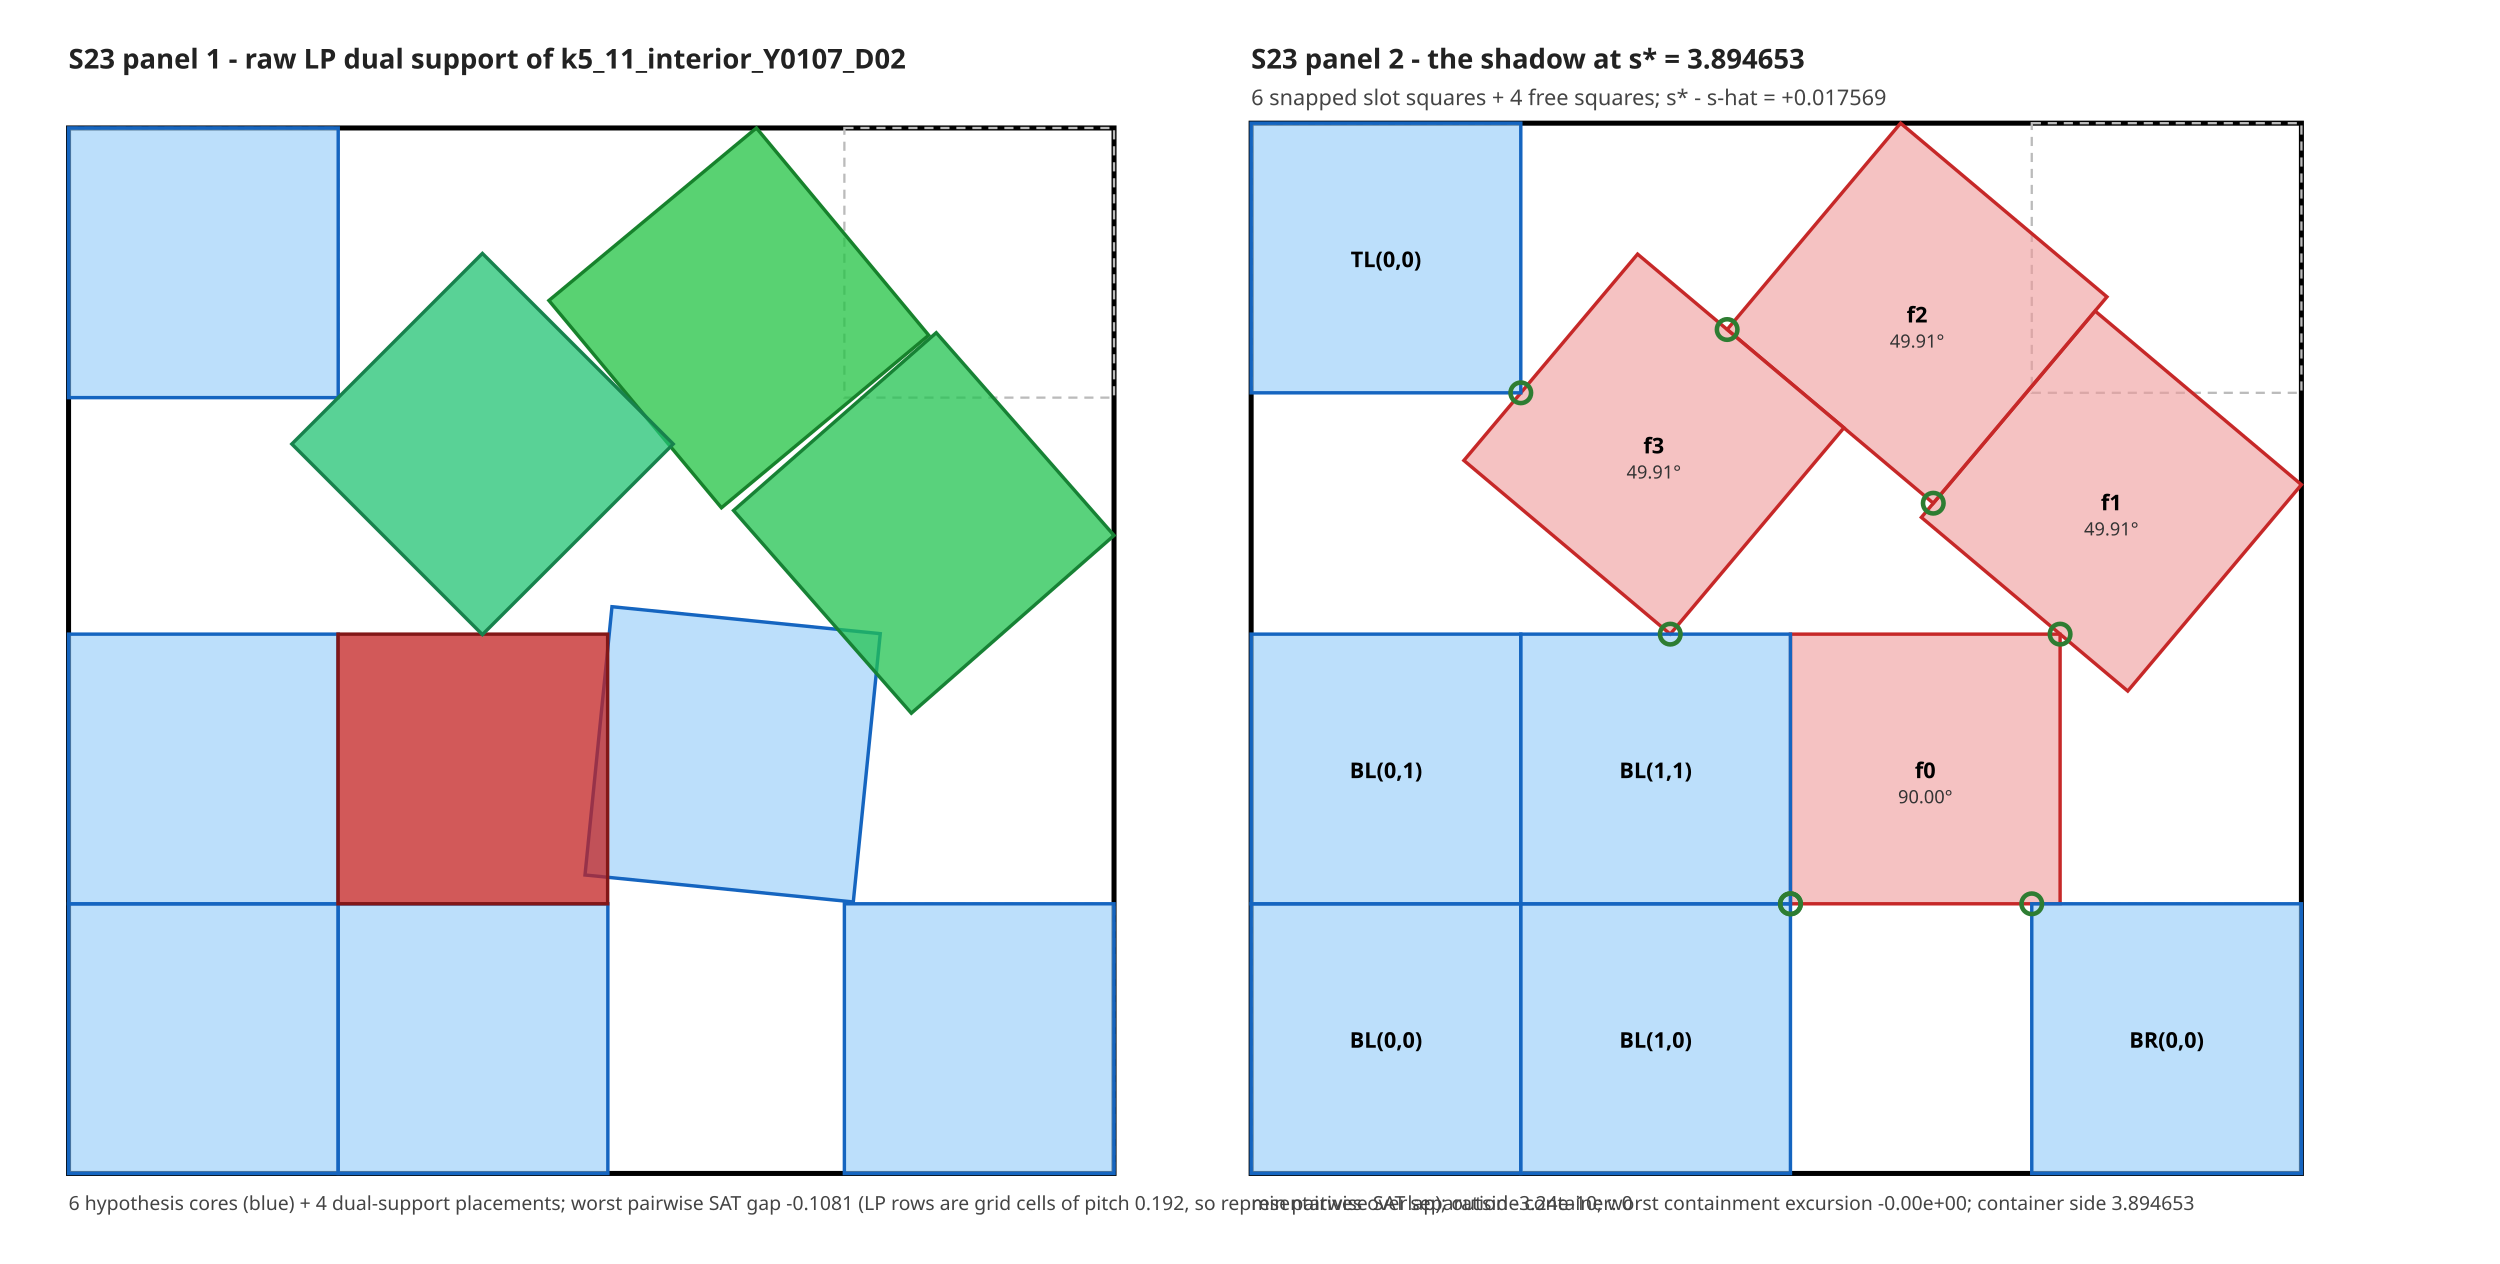
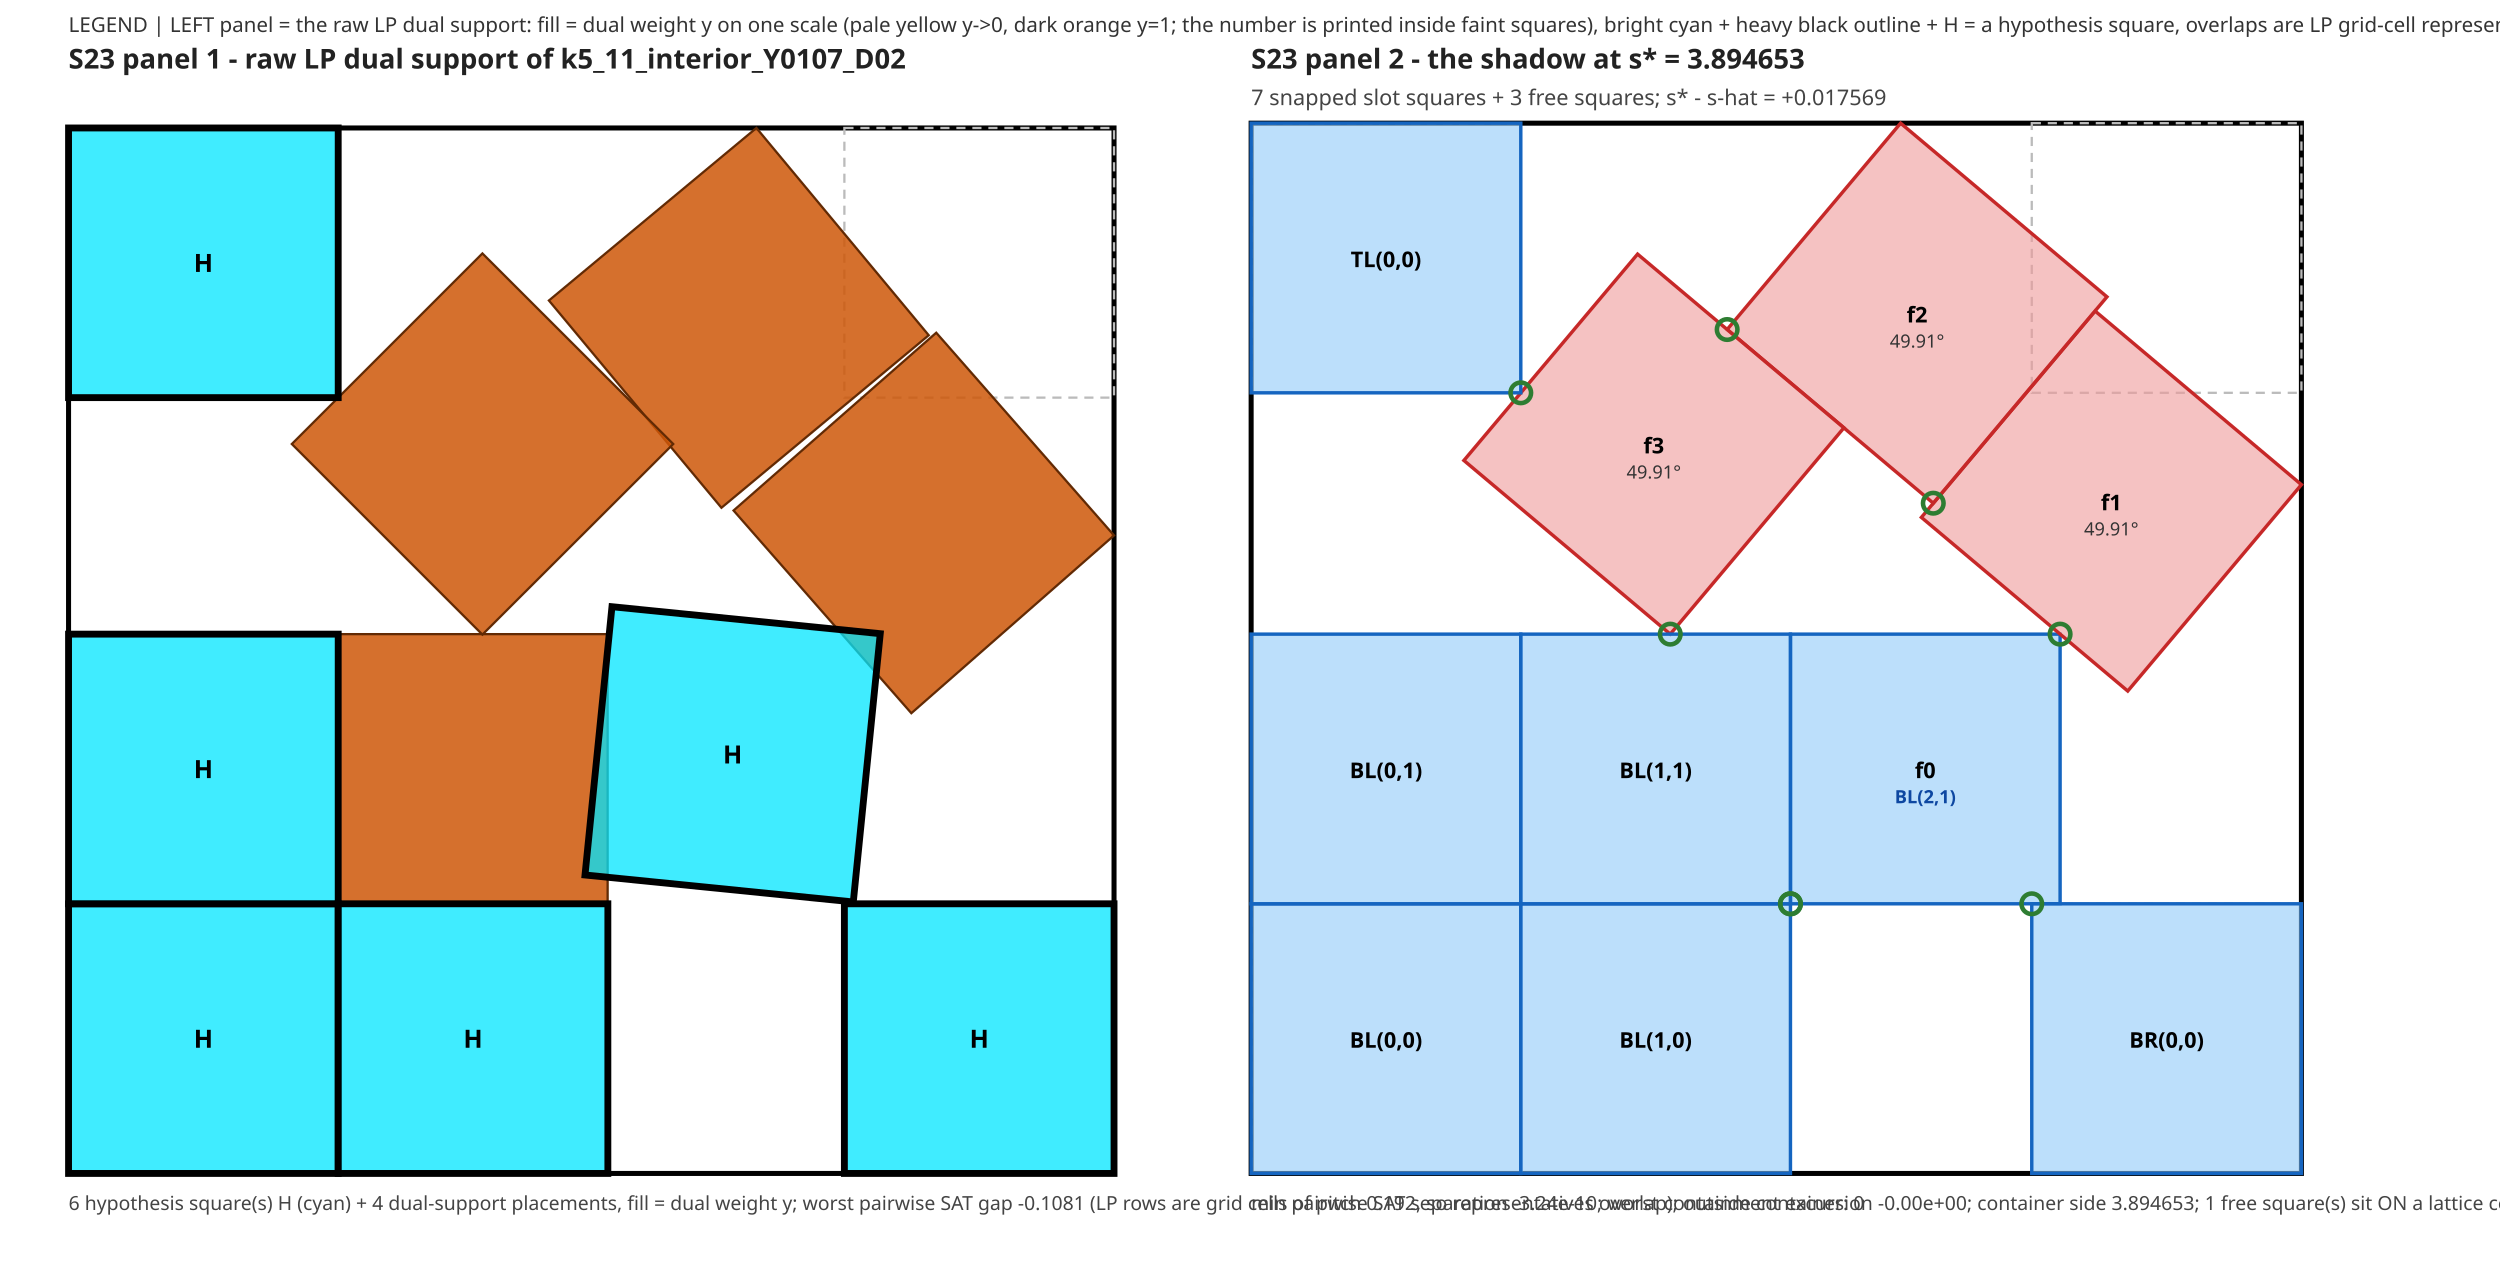
<svg xmlns="http://www.w3.org/2000/svg" width="1094" height="553" font-family="Segoe UI, sans-serif" style="background:#fff">
+   <text x="30.0" y="14.0" font-size="9" fill="#333" text-anchor="start">LEGEND  |  LEFT panel = the raw LP dual support: fill = dual weight y on one scale (pale yellow y-&gt;0, dark orange y=1; the number is printed inside faint squares), bright cyan + heavy black outline + H = a hypothesis square, overlaps are LP grid-cell representatives.  |  RIGHT panel = the minimised packing at s*: blue = slot square (named cell), red = free square (f-index + tilt), green ring = contact at gap &lt; 1e-6.</text>
  <text x="30.0" y="30.0" font-size="12" fill="#222" text-anchor="start" font-weight="bold">S23 panel 1 - raw LP dual support of k5_11_interior_Y0107_D02</text>
  <rect x="30" y="56.0" width="457.5" height="457.5" fill="none" stroke="#000" stroke-width="2.2" />
  <rect x="30.0" y="395.5" width="118" height="118" fill="none" stroke="#bbb" stroke-width="1" stroke-dasharray="4,3" />
  <rect x="369.5" y="395.5" width="118" height="118" fill="none" stroke="#bbb" stroke-width="1" stroke-dasharray="4,3" />
  <rect x="30.0" y="56.0" width="118" height="118" fill="none" stroke="#bbb" stroke-width="1" stroke-dasharray="4,3" />
  <rect x="369.5" y="56.0" width="118" height="118" fill="none" stroke="#bbb" stroke-width="1" stroke-dasharray="4,3" />
-   <polygon points="30.0,513.5 148.0,513.5 148.0,395.5 30.0,395.5" fill="#90caf9" fill-opacity="0.60" stroke="#1565c0" stroke-width="1.5" />
-   <polygon points="30.0,395.5 148.0,395.5 148.0,277.5 30.0,277.5" fill="#90caf9" fill-opacity="0.60" stroke="#1565c0" stroke-width="1.5" />
-   <polygon points="30.0,174.0 148.0,174.0 148.0,56.0 30.0,56.0" fill="#90caf9" fill-opacity="0.60" stroke="#1565c0" stroke-width="1.5" />
-   <polygon points="148.0,513.5 266.0,513.5 266.0,395.5 148.0,395.5" fill="#90caf9" fill-opacity="0.60" stroke="#1565c0" stroke-width="1.5" />
-   <polygon points="369.5,513.5 487.5,513.5 487.5,395.5 369.5,395.5" fill="#90caf9" fill-opacity="0.60" stroke="#1565c0" stroke-width="1.5" />
-   <polygon points="373.4,394.7 385.2,277.3 267.8,265.5 256.0,382.9" fill="#90caf9" fill-opacity="0.60" stroke="#1565c0" stroke-width="1.5" />
-   <polygon points="147.9,395.5 265.9,395.5 265.9,277.5 147.9,277.5" fill="hsl(0,70%,45%)" fill-opacity="0.75" stroke="hsl(0,70%,30%)" stroke-width="1.5" />
-   <polygon points="398.8,312.1 487.5,234.3 409.7,145.6 321.0,223.4" fill="hsl(137,70%,45%)" fill-opacity="0.75" stroke="hsl(137,70%,30%)" stroke-width="1.5" />
-   <polygon points="315.7,222.2 406.4,146.7 331.0,56.0 240.2,131.5" fill="hsl(132,70%,45%)" fill-opacity="0.75" stroke="hsl(132,70%,30%)" stroke-width="1.5" />
-   <polygon points="211.1,277.7 294.6,194.3 211.1,110.9 127.7,194.3" fill="hsl(150,70%,45%)" fill-opacity="0.75" stroke="hsl(150,70%,30%)" stroke-width="1.5" />
-   <text x="30.0" y="529.5" font-size="8.5" fill="#444" text-anchor="start">6 hypothesis cores (blue) + 4 dual-support placements; worst pairwise SAT gap -0.1081 (LP rows are grid cells of pitch 0.192, so representatives overlap); outside container: 0</text>
+   <polygon points="147.9,395.5 265.9,395.5 265.9,277.5 147.9,277.5" fill="hsl(24,92%,42%)" fill-opacity="0.85" stroke="hsl(24,92%,20%)" stroke-width="1.0" />
+   <polygon points="398.8,312.1 487.5,234.3 409.7,145.6 321.0,223.4" fill="hsl(24,92%,42%)" fill-opacity="0.85" stroke="hsl(24,92%,20%)" stroke-width="1.0" />
+   <polygon points="315.7,222.2 406.4,146.7 331.0,56.0 240.2,131.5" fill="hsl(24,92%,42%)" fill-opacity="0.85" stroke="hsl(24,92%,20%)" stroke-width="1.0" />
+   <polygon points="211.1,277.7 294.6,194.3 211.1,110.9 127.7,194.3" fill="hsl(24,92%,42%)" fill-opacity="0.85" stroke="hsl(24,92%,20%)" stroke-width="1.0" />
+   <polygon points="30.0,513.5 148.0,513.5 148.0,395.5 30.0,395.5" fill="#00e5ff" fill-opacity="0.75" stroke="#000000" stroke-width="3.0" />
+   <text x="89.0" y="458.5" font-size="11" fill="#000" text-anchor="middle" font-weight="bold">H</text>
+   <polygon points="30.0,395.5 148.0,395.5 148.0,277.5 30.0,277.5" fill="#00e5ff" fill-opacity="0.75" stroke="#000000" stroke-width="3.0" />
+   <text x="89.0" y="340.5" font-size="11" fill="#000" text-anchor="middle" font-weight="bold">H</text>
+   <polygon points="30.0,174.0 148.0,174.0 148.0,56.0 30.0,56.0" fill="#00e5ff" fill-opacity="0.75" stroke="#000000" stroke-width="3.0" />
+   <text x="89.0" y="119.0" font-size="11" fill="#000" text-anchor="middle" font-weight="bold">H</text>
+   <polygon points="148.0,513.5 266.0,513.5 266.0,395.5 148.0,395.5" fill="#00e5ff" fill-opacity="0.75" stroke="#000000" stroke-width="3.0" />
+   <text x="207.0" y="458.5" font-size="11" fill="#000" text-anchor="middle" font-weight="bold">H</text>
+   <polygon points="369.5,513.5 487.5,513.5 487.5,395.5 369.5,395.5" fill="#00e5ff" fill-opacity="0.75" stroke="#000000" stroke-width="3.0" />
+   <text x="428.5" y="458.5" font-size="11" fill="#000" text-anchor="middle" font-weight="bold">H</text>
+   <polygon points="373.4,394.7 385.2,277.3 267.8,265.5 256.0,382.9" fill="#00e5ff" fill-opacity="0.75" stroke="#000000" stroke-width="3.0" />
+   <text x="320.6" y="334.1" font-size="11" fill="#000" text-anchor="middle" font-weight="bold">H</text>
+   <text x="30.0" y="529.5" font-size="8.5" fill="#444" text-anchor="start">6 hypothesis square(s) H (cyan) + 4 dual-support placements, fill = dual weight y; worst pairwise SAT gap -0.1081 (LP rows are grid cells of pitch 0.192, so representatives overlap); outside container: 0</text>
  <text x="547.5" y="30.0" font-size="12" fill="#222" text-anchor="start" font-weight="bold">S23 panel 2 - the shadow at s* = 3.894653</text>
-   <text x="547.5" y="46.0" font-size="9.5" fill="#444" text-anchor="start">6 snapped slot squares + 4 free squares; s* - s-hat = +0.017569</text>
+   <text x="547.5" y="46.0" font-size="9.5" fill="#444" text-anchor="start">7 snapped slot squares + 3 free squares; s* - s-hat = +0.017569</text>
  <rect x="547.496" y="53.9" width="459.6" height="459.6" fill="none" stroke="#000" stroke-width="2.2" />
  <rect x="547.5" y="395.5" width="118" height="118" fill="none" stroke="#bbb" stroke-width="1" stroke-dasharray="4,3" />
  <rect x="889.1" y="395.5" width="118" height="118" fill="none" stroke="#bbb" stroke-width="1" stroke-dasharray="4,3" />
  <rect x="547.5" y="53.9" width="118" height="118" fill="none" stroke="#bbb" stroke-width="1" stroke-dasharray="4,3" />
  <rect x="889.1" y="53.9" width="118" height="118" fill="none" stroke="#bbb" stroke-width="1" stroke-dasharray="4,3" />
-   <polygon points="901.5,395.5 901.5,277.5 783.5,277.5 783.5,395.5" fill="#ef9a9a" fill-opacity="0.60" stroke="#c62828" stroke-width="1.5" />
+   <polygon points="901.5,395.5 901.5,277.5 783.5,277.5 783.5,395.5" fill="#90caf9" fill-opacity="0.60" stroke="#1565c0" stroke-width="1.5" />
  <text x="842.5" y="340.5" font-size="9.5" fill="#000" text-anchor="middle" font-weight="bold">f0</text>
-   <text x="842.5" y="351.5" font-size="8" fill="#333" text-anchor="middle">90.00°</text>
+   <text x="842.5" y="351.5" font-size="8" fill="#0d47a1" text-anchor="middle" font-weight="bold">BL(2,1)</text>
  <polygon points="931.1,302.4 1007.1,212.1 916.8,136.1 840.8,226.4" fill="#ef9a9a" fill-opacity="0.60" stroke="#c62828" stroke-width="1.5" />
  <text x="923.9" y="223.3" font-size="9.5" fill="#000" text-anchor="middle" font-weight="bold">f1</text>
  <text x="923.9" y="234.3" font-size="8" fill="#333" text-anchor="middle">49.91°</text>
  <polygon points="846.0,220.2 922.0,129.9 831.7,53.9 755.8,144.2" fill="#ef9a9a" fill-opacity="0.60" stroke="#c62828" stroke-width="1.5" />
  <text x="838.9" y="141.1" font-size="9.5" fill="#000" text-anchor="middle" font-weight="bold">f2</text>
  <text x="838.9" y="152.1" font-size="8" fill="#333" text-anchor="middle">49.91°</text>
  <polygon points="730.9,277.5 806.9,187.2 716.6,111.2 640.6,201.5" fill="#ef9a9a" fill-opacity="0.60" stroke="#c62828" stroke-width="1.5" />
  <text x="723.7" y="198.4" font-size="9.5" fill="#000" text-anchor="middle" font-weight="bold">f3</text>
  <text x="723.7" y="209.4" font-size="8" fill="#333" text-anchor="middle">49.91°</text>
  <polygon points="547.5,513.5 665.5,513.5 665.5,395.5 547.5,395.5" fill="#90caf9" fill-opacity="0.60" stroke="#1565c0" stroke-width="1.5" />
  <text x="606.5" y="458.5" font-size="9.5" fill="#000" text-anchor="middle" font-weight="bold">BL(0,0)</text>
  <polygon points="547.5,395.5 665.5,395.5 665.5,277.5 547.5,277.5" fill="#90caf9" fill-opacity="0.60" stroke="#1565c0" stroke-width="1.5" />
  <text x="606.5" y="340.5" font-size="9.5" fill="#000" text-anchor="middle" font-weight="bold">BL(0,1)</text>
  <polygon points="665.5,513.5 783.5,513.5 783.5,395.5 665.5,395.5" fill="#90caf9" fill-opacity="0.60" stroke="#1565c0" stroke-width="1.5" />
  <text x="724.5" y="458.5" font-size="9.5" fill="#000" text-anchor="middle" font-weight="bold">BL(1,0)</text>
  <polygon points="665.5,395.5 783.5,395.5 783.5,277.5 665.5,277.5" fill="#90caf9" fill-opacity="0.60" stroke="#1565c0" stroke-width="1.5" />
  <text x="724.5" y="340.5" font-size="9.5" fill="#000" text-anchor="middle" font-weight="bold">BL(1,1)</text>
  <polygon points="889.1,513.5 1007.1,513.5 1007.1,395.5 889.1,395.5" fill="#90caf9" fill-opacity="0.60" stroke="#1565c0" stroke-width="1.5" />
  <text x="948.1" y="458.5" font-size="9.5" fill="#000" text-anchor="middle" font-weight="bold">BR(0,0)</text>
  <polygon points="547.5,171.9 665.5,171.9 665.5,53.9 547.5,53.9" fill="#90caf9" fill-opacity="0.60" stroke="#1565c0" stroke-width="1.5" />
  <text x="606.5" y="116.9" font-size="9.5" fill="#000" text-anchor="middle" font-weight="bold">TL(0,0)</text>
  <circle cx="901.5" cy="277.5" r="4.5" fill="none" stroke="#2e7d32" stroke-width="2" />
  <circle cx="783.5" cy="395.5" r="4.5" fill="none" stroke="#2e7d32" stroke-width="2" />
  <circle cx="783.5" cy="395.5" r="4.5" fill="none" stroke="#2e7d32" stroke-width="2" />
  <circle cx="889.1" cy="395.5" r="4.5" fill="none" stroke="#2e7d32" stroke-width="2" />
  <circle cx="846.0" cy="220.2" r="4.5" fill="none" stroke="#2e7d32" stroke-width="2" />
  <circle cx="755.8" cy="144.2" r="4.5" fill="none" stroke="#2e7d32" stroke-width="2" />
  <circle cx="730.9" cy="277.5" r="4.5" fill="none" stroke="#2e7d32" stroke-width="2" />
  <circle cx="665.5" cy="171.9" r="4.5" fill="none" stroke="#2e7d32" stroke-width="2" />
-   <text x="547.5" y="529.5" font-size="8.5" fill="#444" text-anchor="start">min pairwise SAT separation -3.24e-10; worst containment excursion -0.00e+00; container side 3.894653</text>
+   <text x="547.5" y="529.5" font-size="8.5" fill="#444" text-anchor="start">min pairwise SAT separation -3.24e-10; worst containment excursion -0.00e+00; container side 3.894653; 1 free square(s) sit ON a lattice cell and are drawn as slot squares: f0=BL(2,1)</text>
</svg>
